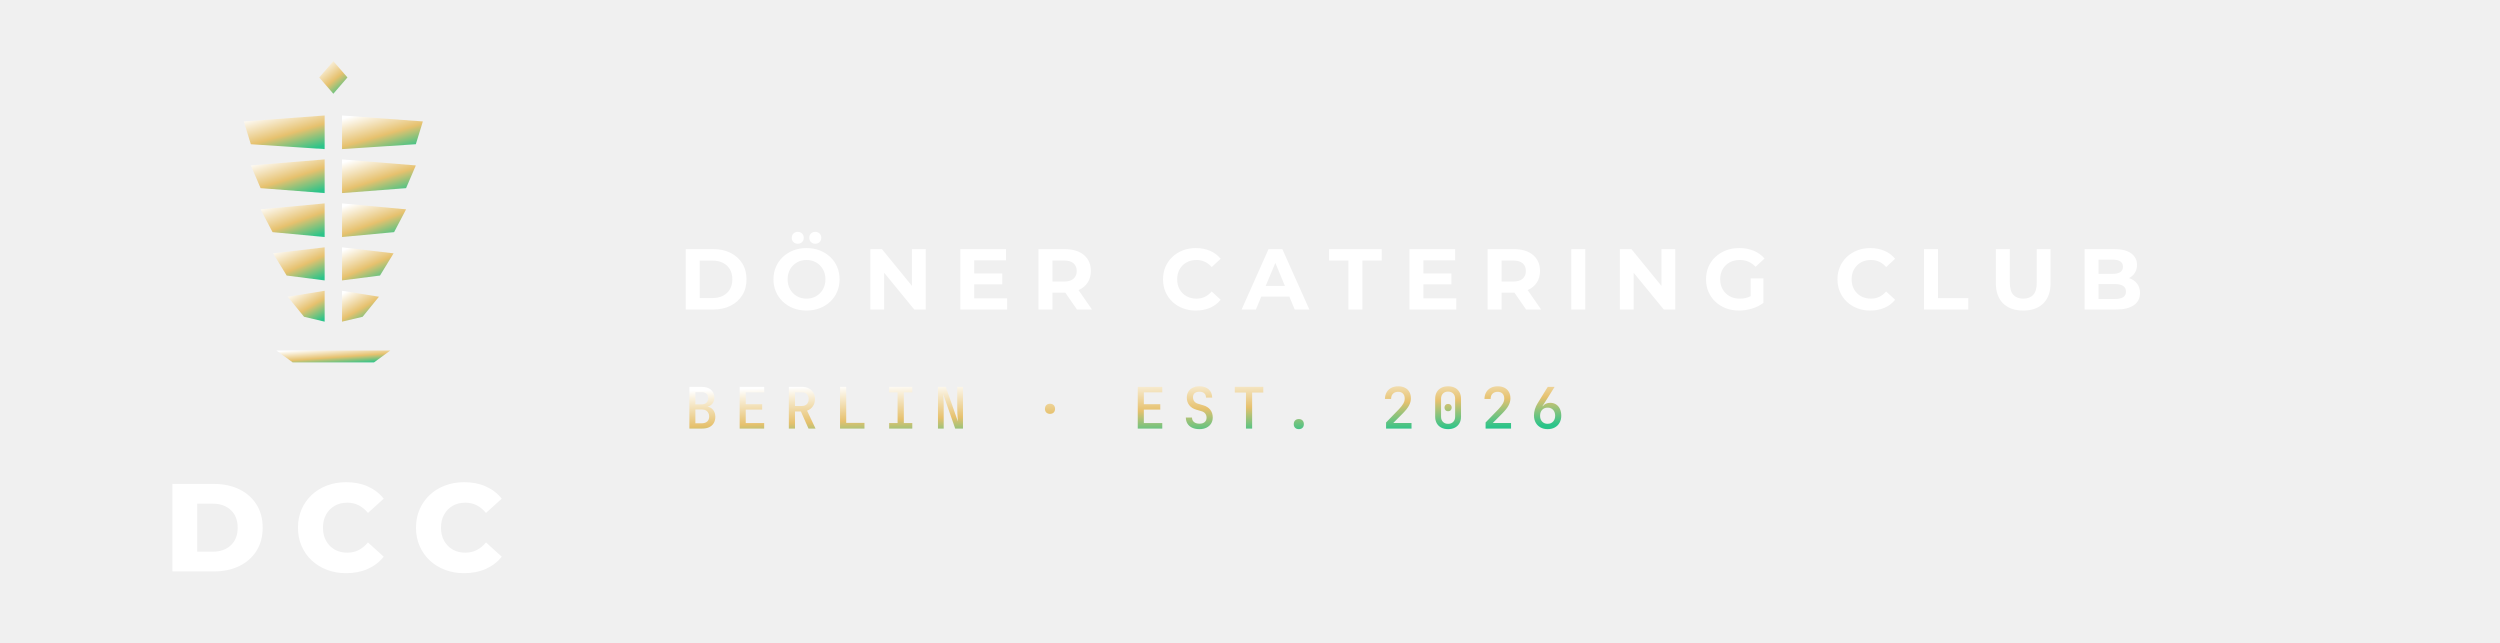
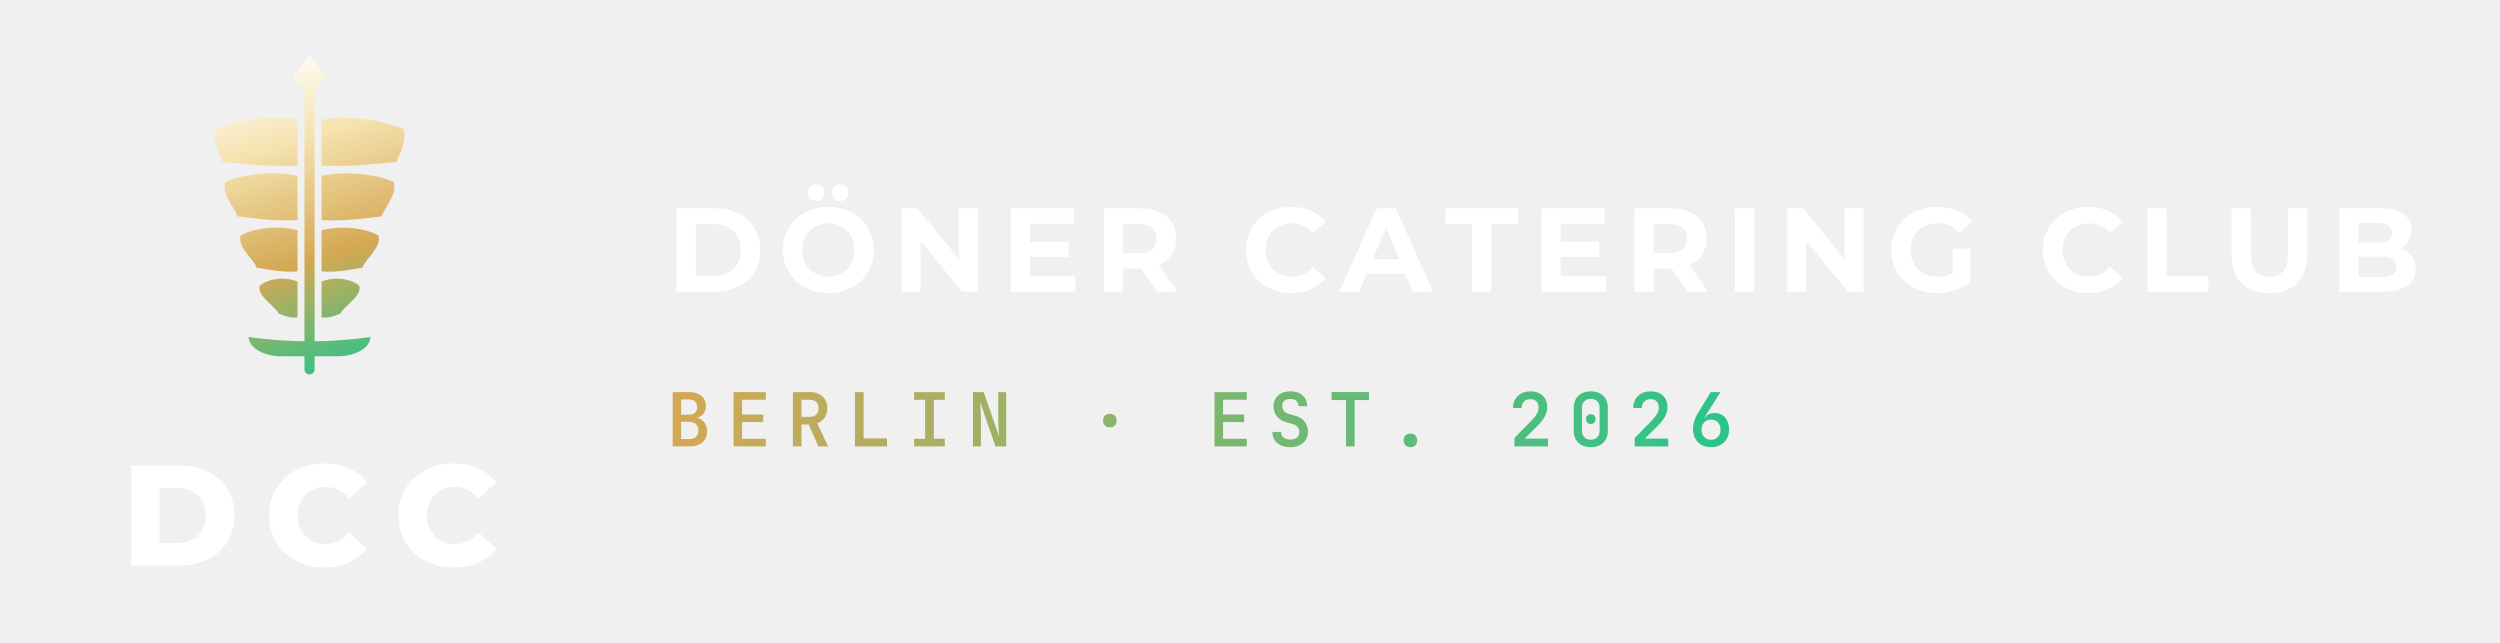
<svg xmlns="http://www.w3.org/2000/svg" viewBox="0 0 420 108" width="420" height="108" role="img" aria-label="DCC Döner Catering Club — logo-primary (light)">
  <defs>
-     <linearGradient id="dcc-spit-logo-primary-light" x1="15%" y1="0%" x2="85%" y2="100%">
+     <linearGradient id="dcc-spit-logo-primary-light" gradientUnits="userSpaceOnUse" x1="43.93" y1="9.35" x2="60.07" y2="62.27">
      <stop offset="0%" stop-color="#FFFFFF" />
-       <stop offset="56%" stop-color="#E6C16E" />
+       <stop offset="28%" stop-color="#F5E2AE" />
+       <stop offset="64%" stop-color="#D4A853" />
+       <stop offset="100%" stop-color="#2BC48A" />
+     </linearGradient>
+     <linearGradient id="dcc-spit-logo-primary-light-text" gradientUnits="userSpaceOnUse" x1="112.00" y1="0.00" x2="291.00" y2="0.00">
+       <stop offset="0%" stop-color="#D4A853" />
      <stop offset="100%" stop-color="#2BC48A" />
    </linearGradient>
  </defs>
-   <line x1="56.00" y1="13.47" x2="56.00" y2="64.07" stroke="url(#dcc-spit-logo-primary-light)" stroke-width="1.37" stroke-linecap="round" />
-   <polygon points="56.00,10.28 58.37,13.01 56.00,15.75 53.63,13.01" fill="url(#dcc-spit-logo-primary-light)" />
-   <path d="M 54.54,19.40 L 40.96,20.40 L 42.14,24.23 L 54.54,25.05 Z" fill="url(#dcc-spit-logo-primary-light)" />
-   <path d="M 57.46,19.40 L 71.04,20.40 L 69.86,24.23 L 57.46,25.05 Z" fill="url(#dcc-spit-logo-primary-light)" />
-   <path d="M 54.54,26.78 L 42.14,27.79 L 43.78,31.61 L 54.54,32.44 Z" fill="url(#dcc-spit-logo-primary-light)" />
-   <path d="M 57.46,26.78 L 69.86,27.79 L 68.22,31.61 L 57.46,32.44 Z" fill="url(#dcc-spit-logo-primary-light)" />
-   <path d="M 54.54,34.17 L 43.78,35.17 L 45.79,39.00 L 54.54,39.82 Z" fill="url(#dcc-spit-logo-primary-light)" />
-   <path d="M 57.46,34.17 L 68.22,35.17 L 66.21,39.00 L 57.46,39.82 Z" fill="url(#dcc-spit-logo-primary-light)" />
-   <path d="M 54.54,41.55 L 45.88,42.56 L 48.16,46.29 L 54.54,47.11 Z" fill="url(#dcc-spit-logo-primary-light)" />
-   <path d="M 57.46,41.55 L 66.12,42.56 L 63.84,46.29 L 57.46,47.11 Z" fill="url(#dcc-spit-logo-primary-light)" />
-   <path d="M 54.54,48.85 L 48.34,49.85 L 51.08,53.22 L 54.54,54.04 Z" fill="url(#dcc-spit-logo-primary-light)" />
-   <path d="M 57.46,48.85 L 63.66,49.85 L 60.92,53.22 L 57.46,54.04 Z" fill="url(#dcc-spit-logo-primary-light)" />
-   <path d="M 46.43,58.88 L 65.57,58.88 L 62.84,60.88 L 49.16,60.88 Z" fill="url(#dcc-spit-logo-primary-light)" />
-   <path d="M28.967 96.0V81.3H35.918Q38.354 81.3 40.202 82.203Q42.05 83.106 43.09 84.754Q44.129 86.403 44.129 88.65Q44.129 90.897 43.09 92.546Q42.05 94.194 40.202 95.097Q38.354 96.0 35.918 96.0ZM33.125 92.682H35.75Q37.619 92.682 38.774 91.611Q39.929 90.54 39.929 88.65Q39.929 86.76 38.774 85.689Q37.619 84.618 35.75 84.618H33.125ZM58.142 96.294Q56.399 96.294 54.919 95.727Q53.438 95.16 52.357 94.142Q51.275 93.123 50.666 91.727Q50.057 90.33 50.057 88.65Q50.057 86.97 50.666 85.573Q51.275 84.177 52.357 83.159Q53.438 82.14 54.919 81.573Q56.399 81.006 58.142 81.006Q60.179 81.006 61.785 81.72Q63.392 82.434 64.463 83.778L61.817 86.172Q61.124 85.332 60.263 84.891Q59.402 84.45 58.352 84.45Q57.134 84.45 56.221 84.975Q55.307 85.5 54.782 86.445Q54.257 87.39 54.257 88.65Q54.257 89.91 54.782 90.855Q55.307 91.8 56.221 92.325Q57.134 92.85 58.352 92.85Q59.402 92.85 60.263 92.409Q61.124 91.968 61.817 91.128L64.463 93.522Q63.392 94.866 61.785 95.58Q60.179 96.294 58.142 96.294ZM77.972 96.294Q76.229 96.294 74.749 95.727Q73.268 95.16 72.186 94.142Q71.105 93.123 70.496 91.727Q69.887 90.33 69.887 88.65Q69.887 86.97 70.496 85.573Q71.105 84.177 72.186 83.159Q73.268 82.14 74.749 81.573Q76.229 81.006 77.972 81.006Q80.009 81.006 81.615 81.72Q83.222 82.434 84.293 83.778L81.647 86.172Q80.954 85.332 80.093 84.891Q79.232 84.45 78.182 84.45Q76.964 84.45 76.05 84.975Q75.137 85.5 74.612 86.445Q74.087 87.39 74.087 88.65Q74.087 89.91 74.612 90.855Q75.137 91.8 76.05 92.325Q76.964 92.85 78.182 92.85Q79.232 92.85 80.093 92.409Q80.954 91.968 81.647 91.128L84.293 93.522Q83.222 94.866 81.615 95.58Q80.009 96.294 77.972 96.294Z" fill="#FFFFFF" />
-   <path d="M115.204 52.0V41.85H119.814Q121.468 41.85 122.729 42.481Q123.99 43.111 124.701 44.25Q125.412 45.388 125.412 46.925Q125.412 48.462 124.701 49.6Q123.99 50.739 122.729 51.369Q121.468 52.0 119.814 52.0ZM117.552 50.072H119.698Q120.713 50.072 121.46 49.687Q122.207 49.303 122.62 48.6Q123.034 47.897 123.034 46.925Q123.034 45.953 122.62 45.25Q122.207 44.547 121.46 44.163Q120.713 43.779 119.698 43.779H117.552ZM135.496 52.174Q134.293 52.174 133.285 51.782Q132.277 51.391 131.523 50.68Q130.769 49.97 130.356 49.013Q129.942 48.056 129.942 46.925Q129.942 45.794 130.356 44.837Q130.769 43.88 131.523 43.169Q132.277 42.459 133.285 42.068Q134.293 41.676 135.496 41.676Q136.7 41.676 137.707 42.068Q138.715 42.459 139.469 43.162Q140.223 43.865 140.636 44.83Q141.05 45.794 141.05 46.925Q141.05 48.056 140.636 49.02Q140.223 49.984 139.469 50.688Q138.715 51.391 137.707 51.782Q136.7 52.174 135.496 52.174ZM135.496 50.173Q136.395 50.173 137.113 49.76Q137.831 49.346 138.251 48.614Q138.672 47.882 138.672 46.925Q138.672 45.968 138.251 45.236Q137.831 44.504 137.113 44.09Q136.395 43.677 135.496 43.677Q134.597 43.677 133.879 44.09Q133.162 44.504 132.741 45.236Q132.321 45.968 132.321 46.925Q132.321 47.882 132.741 48.614Q133.162 49.346 133.879 49.76Q134.597 50.173 135.496 50.173ZM134.032 40.951Q133.597 40.951 133.307 40.675Q133.017 40.4 133.017 39.951Q133.017 39.501 133.307 39.226Q133.597 38.95 134.032 38.95Q134.452 38.95 134.742 39.226Q135.032 39.501 135.032 39.951Q135.032 40.4 134.742 40.675Q134.452 40.951 134.032 40.951ZM136.961 40.951Q136.54 40.951 136.25 40.675Q135.96 40.4 135.96 39.951Q135.96 39.501 136.25 39.226Q136.54 38.95 136.961 38.95Q137.396 38.95 137.686 39.226Q137.976 39.501 137.976 39.951Q137.976 40.4 137.686 40.675Q137.396 40.951 136.961 40.951ZM146.219 52.0V41.85H148.162L153.208 48.027V41.85H155.528V52.0H153.599L148.539 45.823V52.0ZM161.335 52.0V41.85H169.005V43.735H163.669V45.939H168.382V47.766H163.669V50.115H169.194V52.0ZM174.464 52.0V41.85H178.8Q180.917 41.85 182.091 42.836Q183.266 43.822 183.266 45.533Q183.266 46.664 182.722 47.483Q182.178 48.303 181.192 48.737L183.454 52.0H180.931L178.974 49.172Q178.916 49.172 178.858 49.172H176.813V52.0ZM176.813 47.302H178.727Q179.8 47.302 180.344 46.831Q180.888 46.359 180.888 45.533Q180.888 44.692 180.344 44.228Q179.8 43.764 178.727 43.764H176.813ZM200.883 52.174Q199.708 52.174 198.7 51.782Q197.693 51.391 196.953 50.688Q196.214 49.984 195.8 49.028Q195.387 48.071 195.387 46.925Q195.387 45.779 195.8 44.822Q196.214 43.865 196.96 43.162Q197.707 42.459 198.708 42.068Q199.708 41.676 200.897 41.676Q202.217 41.676 203.29 42.14Q204.363 42.604 205.073 43.474L203.565 44.866Q202.521 43.677 201.013 43.677Q200.056 43.677 199.324 44.09Q198.592 44.504 198.178 45.236Q197.765 45.968 197.765 46.925Q197.765 47.882 198.178 48.614Q198.592 49.346 199.324 49.76Q200.056 50.173 201.013 50.173Q202.521 50.173 203.565 48.969L205.073 50.361Q204.363 51.246 203.29 51.71Q202.217 52.174 200.883 52.174ZM208.589 52.0 213.113 41.85H215.433L219.972 52.0H217.507L216.608 49.825H211.895L210.996 52.0ZM212.635 48.041H215.868L214.259 44.17ZM226.533 52.0V43.764H223.285V41.85H232.13V43.764H228.882V52.0ZM236.791 52.0V41.85H244.462V43.735H239.126V45.939H243.838V47.766H239.126V50.115H244.65V52.0ZM249.921 52.0V41.85H254.256Q256.373 41.85 257.548 42.836Q258.722 43.822 258.722 45.533Q258.722 46.664 258.178 47.483Q257.635 48.303 256.649 48.737L258.911 52.0H256.388L254.43 49.172Q254.372 49.172 254.314 49.172H252.27V52.0ZM252.27 47.302H254.184Q255.257 47.302 255.8 46.831Q256.344 46.359 256.344 45.533Q256.344 44.692 255.8 44.228Q255.257 43.764 254.184 43.764H252.27ZM263.978 52.0V41.85H266.327V52.0ZM272.134 52.0V41.85H274.077L279.123 48.027V41.85H281.443V52.0H279.515L274.454 45.823V52.0ZM292.151 52.174Q290.948 52.174 289.94 51.782Q288.932 51.391 288.185 50.688Q287.439 49.984 287.025 49.028Q286.612 48.071 286.612 46.925Q286.612 45.779 287.025 44.822Q287.439 43.865 288.192 43.162Q288.947 42.459 289.962 42.068Q290.977 41.676 292.195 41.676Q293.529 41.676 294.616 42.126Q295.704 42.575 296.443 43.431L294.935 44.822Q293.848 43.677 292.311 43.677Q291.325 43.677 290.578 44.083Q289.831 44.489 289.411 45.221Q288.99 45.953 288.99 46.925Q288.99 47.867 289.411 48.607Q289.831 49.346 290.571 49.76Q291.31 50.173 292.282 50.173Q292.76 50.173 293.217 50.079Q293.674 49.984 294.109 49.752V46.766H296.255V50.883Q295.414 51.522 294.326 51.848Q293.239 52.174 292.151 52.174ZM314.19 52.174Q313.016 52.174 312.008 51.782Q311 51.391 310.261 50.688Q309.522 49.984 309.108 49.028Q308.695 48.071 308.695 46.925Q308.695 45.779 309.108 44.822Q309.522 43.865 310.268 43.162Q311.015 42.459 312.015 42.068Q313.016 41.676 314.205 41.676Q315.524 41.676 316.597 42.14Q317.671 42.604 318.381 43.474L316.873 44.866Q315.829 43.677 314.321 43.677Q313.364 43.677 312.632 44.09Q311.899 44.504 311.486 45.236Q311.073 45.968 311.073 46.925Q311.073 47.882 311.486 48.614Q311.899 49.346 312.632 49.76Q313.364 50.173 314.321 50.173Q315.829 50.173 316.873 48.969L318.381 50.361Q317.671 51.246 316.597 51.71Q315.524 52.174 314.19 52.174ZM323.231 52.0V41.85H325.58V50.086H330.67V52.0ZM339.899 52.174Q337.738 52.174 336.52 50.971Q335.302 49.767 335.302 47.534V41.85H337.651V47.447Q337.651 48.897 338.246 49.535Q338.84 50.173 339.913 50.173Q340.986 50.173 341.581 49.535Q342.175 48.897 342.175 47.447V41.85H344.495V47.534Q344.495 49.767 343.277 50.971Q342.059 52.174 339.899 52.174ZM350.215 52.0V41.85H355.174Q357.088 41.85 358.052 42.575Q359.017 43.3 359.017 44.489Q359.017 45.258 358.661 45.823Q358.306 46.389 357.683 46.722Q358.524 46.998 359.024 47.636Q359.524 48.273 359.524 49.23Q359.524 50.535 358.495 51.268Q357.465 52.0 355.464 52.0ZM352.55 50.231H355.29Q356.204 50.231 356.682 49.934Q357.161 49.636 357.161 48.984Q357.161 47.722 355.29 47.722H352.55ZM352.55 46.011H354.884Q356.653 46.011 356.653 44.808Q356.653 43.619 354.884 43.619H352.55Z" fill="#FFFFFF" />
-   <path d="M115.815 72.0V64.992H117.883Q118.875 64.992 119.444 65.473Q120.014 65.955 120.014 66.801Q120.014 67.276 119.808 67.628Q119.602 67.98 119.236 68.172Q118.869 68.364 118.379 68.357V68.265Q118.91 68.255 119.312 68.464Q119.715 68.674 119.944 69.072Q120.174 69.47 120.174 70.028Q120.174 70.629 119.912 71.075Q119.649 71.521 119.165 71.76Q118.682 72.0 118.01 72.0ZM116.824 71.107H117.925Q118.489 71.107 118.815 70.807Q119.141 70.507 119.141 69.985Q119.141 69.449 118.815 69.121Q118.489 68.793 117.925 68.793H116.824ZM116.824 67.929H117.871Q118.386 67.929 118.684 67.653Q118.981 67.377 118.981 66.905Q118.981 66.431 118.687 66.158Q118.394 65.885 117.877 65.885H116.824ZM124.262 72.0V64.992H128.381V65.912H125.284V67.903H128.045V68.816H125.284V71.08H128.381V72.0ZM132.525 72.0V64.992H134.721Q135.382 64.992 135.876 65.248Q136.369 65.504 136.641 65.964Q136.914 66.423 136.914 67.043Q136.914 67.744 136.556 68.262Q136.197 68.779 135.584 68.986L137.01 72.0H135.828L134.547 69.122H133.559V72.0ZM133.559 68.203H134.721Q135.241 68.203 135.549 67.893Q135.857 67.582 135.857 67.063Q135.857 66.531 135.549 66.221Q135.241 65.911 134.721 65.911H133.559ZM141.126 72.0V64.992H142.163V71.046H145.23V72.0ZM149.376 72.0V71.075H150.795V65.917H149.376V64.992H153.264V65.917H151.845V71.075H153.264V72.0ZM157.578 72.0V64.992H158.888L160.931 70.819Q160.909 70.545 160.88 70.16Q160.852 69.775 160.835 69.363Q160.818 68.951 160.818 68.611V64.992H161.782V72.0H160.472L158.442 66.173Q158.464 66.426 158.486 66.798Q158.508 67.17 158.525 67.572Q158.542 67.974 158.542 68.323V72.0ZM176.4 69.527Q176.012 69.527 175.782 69.3Q175.551 69.073 175.551 68.692Q175.551 68.294 175.782 68.062Q176.012 67.83 176.4 67.83Q176.791 67.83 177.02 68.062Q177.249 68.294 177.249 68.692Q177.249 69.073 177.02 69.3Q176.791 69.527 176.4 69.527ZM191.142 72.0V64.992H195.261V65.912H192.164V67.903H194.925V68.816H192.164V71.08H195.261V72.0ZM201.507 72.096Q200.801 72.096 200.291 71.86Q199.781 71.624 199.503 71.186Q199.226 70.748 199.219 70.147H200.256Q200.256 70.623 200.59 70.9Q200.924 71.177 201.516 71.177Q202.074 71.177 202.389 70.908Q202.704 70.64 202.704 70.164Q202.704 69.776 202.488 69.488Q202.273 69.2 201.874 69.089L200.995 68.832Q200.223 68.614 199.803 68.08Q199.382 67.546 199.382 66.807Q199.382 66.227 199.645 65.797Q199.908 65.368 200.387 65.129Q200.865 64.889 201.515 64.889Q202.482 64.889 203.061 65.409Q203.639 65.928 203.646 66.797H202.609Q202.609 66.333 202.32 66.071Q202.031 65.808 201.502 65.808Q200.988 65.808 200.704 66.052Q200.419 66.297 200.419 66.736Q200.419 67.131 200.634 67.417Q200.848 67.704 201.249 67.821L202.145 68.088Q202.915 68.306 203.328 68.841Q203.741 69.376 203.741 70.13Q203.741 70.717 203.462 71.161Q203.183 71.604 202.681 71.85Q202.179 72.096 201.507 72.096ZM209.322 72.0V65.94H207.445V64.985H212.235V65.94H210.358V72.0ZM218.2 72.096Q217.812 72.096 217.582 71.869Q217.351 71.642 217.351 71.261Q217.351 70.863 217.582 70.631Q217.812 70.399 218.2 70.399Q218.591 70.399 218.82 70.631Q219.049 70.863 219.049 71.261Q219.049 71.642 218.82 71.869Q218.591 72.096 218.2 72.096ZM232.86 72.0V70.976L235.027 68.738Q235.528 68.213 235.761 67.796Q235.995 67.379 235.995 66.968Q235.995 66.431 235.702 66.127Q235.41 65.822 234.902 65.822Q234.342 65.822 234.023 66.141Q233.705 66.459 233.705 67.018H232.668Q232.681 66.367 232.961 65.89Q233.24 65.412 233.741 65.154Q234.241 64.896 234.91 64.896Q235.558 64.896 236.036 65.144Q236.513 65.391 236.772 65.843Q237.032 66.294 237.032 66.915Q237.032 67.536 236.709 68.133Q236.387 68.73 235.661 69.459L234.071 71.06H237.136V72.0ZM243.281 72.096Q242.62 72.096 242.131 71.839Q241.643 71.581 241.377 71.113Q241.11 70.645 241.11 70.018V66.974Q241.11 66.341 241.377 65.875Q241.643 65.41 242.131 65.153Q242.619 64.896 243.28 64.896Q243.95 64.896 244.433 65.153Q244.917 65.41 245.183 65.875Q245.45 66.341 245.45 66.974V70.018Q245.45 70.645 245.183 71.113Q244.917 71.581 244.43 71.839Q243.943 72.096 243.281 72.096ZM243.281 71.204Q243.819 71.204 244.14 70.876Q244.462 70.548 244.462 70.018V66.974Q244.462 66.444 244.14 66.116Q243.819 65.788 243.28 65.788Q242.741 65.788 242.42 66.116Q242.098 66.444 242.098 66.974V70.018Q242.098 70.548 242.421 70.876Q242.744 71.204 243.281 71.204ZM243.281 69.091Q243.009 69.091 242.842 68.92Q242.675 68.748 242.675 68.466Q242.675 68.194 242.842 68.028Q243.008 67.862 243.281 67.862Q243.554 67.862 243.719 68.028Q243.885 68.194 243.885 68.466Q243.885 68.748 243.719 68.919Q243.553 69.091 243.281 69.091ZM249.58 72.0V70.976L251.747 68.738Q252.248 68.213 252.481 67.796Q252.715 67.379 252.715 66.968Q252.715 66.431 252.422 66.127Q252.13 65.822 251.622 65.822Q251.062 65.822 250.743 66.141Q250.425 66.459 250.425 67.018H249.388Q249.401 66.367 249.681 65.89Q249.96 65.412 250.461 65.154Q250.961 64.896 251.63 64.896Q252.278 64.896 252.756 65.144Q253.233 65.391 253.492 65.843Q253.752 66.294 253.752 66.915Q253.752 67.536 253.429 68.133Q253.107 68.73 252.381 69.459L250.791 71.06H253.856V72.0ZM260.007 72.096Q259.316 72.096 258.798 71.807Q258.281 71.518 257.994 70.998Q257.707 70.478 257.707 69.791Q257.707 69.277 257.865 68.75Q258.024 68.222 258.322 67.746L260.024 64.992H261.177L259.147 68.22L259.194 68.251Q259.385 67.971 259.706 67.821Q260.027 67.671 260.426 67.671Q260.994 67.671 261.413 67.939Q261.833 68.206 262.063 68.691Q262.293 69.177 262.293 69.837Q262.293 70.512 262.006 71.021Q261.719 71.53 261.209 71.813Q260.7 72.096 260.007 72.096ZM260 71.198Q260.571 71.198 260.92 70.827Q261.268 70.455 261.268 69.843Q261.268 69.228 260.92 68.855Q260.572 68.482 260 68.482Q259.429 68.482 259.08 68.855Q258.732 69.228 258.732 69.843Q258.732 70.455 259.08 70.827Q259.428 71.198 260 71.198Z" fill="url(#dcc-spit-logo-primary-light)" />
+   <rect x="51.15" y="14.46" width="1.70" height="48.44" rx="0.85" fill="url(#dcc-spit-logo-primary-light)" />
+   <path d="M 52.00,9.35 Q 53.97,11.77 54.87,12.93 Q 53.97,14.10 52.00,16.25 Q 50.03,14.10 49.13,12.93 Q 50.03,11.77 52.00,9.35 Z" fill="url(#dcc-spit-logo-primary-light)" />
+   <path d="M 49.98,20.11 C 43.79,19.03 37.86,20.92 36.21,21.73 C 35.63,23.69 36.88,25.77 37.38,27.20 C 40.53,27.51 45.57,28.05 49.98,27.82 Z" fill="url(#dcc-spit-logo-primary-light)" />
+   <path d="M 54.02,20.11 C 60.21,19.03 66.14,20.92 67.79,21.73 C 68.37,23.69 67.12,25.77 66.62,27.20 C 63.47,27.51 58.43,28.05 54.02,27.82 Z" fill="url(#dcc-spit-logo-primary-light)" />
+   <path d="M 49.98,29.53 C 44.51,28.45 39.29,29.80 37.83,30.61 C 37.24,32.67 39.40,34.85 39.89,36.35 C 42.41,36.66 46.45,37.20 49.98,36.98 Z" fill="url(#dcc-spit-logo-primary-light)" />
+   <path d="M 54.02,29.53 C 59.49,28.45 64.71,29.80 66.17,30.61 C 66.76,32.67 64.60,34.85 64.11,36.35 C 61.59,36.66 57.55,37.20 54.02,36.98 Z" fill="url(#dcc-spit-logo-primary-light)" />
+   <path d="M 49.98,38.68 C 45.68,37.60 41.57,38.77 40.43,39.58 C 39.84,41.51 42.63,43.56 43.12,44.96 C 44.83,45.27 47.58,45.81 49.98,45.59 Z" fill="url(#dcc-spit-logo-primary-light)" />
+   <path d="M 54.02,38.68 C 58.32,37.60 62.43,38.77 63.57,39.58 C 64.16,41.51 61.37,43.56 60.88,44.96 C 59.17,45.27 56.42,45.81 54.02,45.59 Z" fill="url(#dcc-spit-logo-primary-light)" />
+   <path d="M 49.98,47.29 C 47.14,46.21 44.42,47.20 43.66,48.01 C 43.07,49.69 46.30,51.46 46.80,52.67 C 47.59,52.99 48.87,53.53 49.98,53.30 Z" fill="url(#dcc-spit-logo-primary-light)" />
+   <path d="M 54.02,47.29 C 56.86,46.21 59.58,47.20 60.34,48.01 C 60.93,49.69 57.70,51.46 57.20,52.67 C 56.41,52.99 55.13,53.53 54.02,53.30 Z" fill="url(#dcc-spit-logo-primary-light)" />
+   <path d="M 41.77,56.62 Q 52.00,58.06 62.23,56.62 C 62.23,58.50 59.54,59.85 56.84,59.85 L 47.16,59.85 C 44.46,59.85 41.77,58.50 41.77,56.62 Z" fill="url(#dcc-spit-logo-primary-light)" />
+   <path d="M22.048 95.0V78.2H29.992Q32.776 78.2 34.888 79.232Q37.0 80.264 38.188 82.148Q39.376 84.032 39.376 86.6Q39.376 89.168 38.188 91.052Q37.0 92.936 34.888 93.968Q32.776 95.0 29.992 95.0ZM26.8 91.208H29.8Q31.936 91.208 33.256 89.984Q34.576 88.76 34.576 86.6Q34.576 84.44 33.256 83.216Q31.936 81.992 29.8 81.992H26.8ZM54.448 95.336Q52.456 95.336 50.764 94.688Q49.072 94.04 47.836 92.876Q46.6 91.712 45.904 90.116Q45.208 88.52 45.208 86.6Q45.208 84.68 45.904 83.084Q46.6 81.488 47.836 80.324Q49.072 79.16 50.764 78.512Q52.456 77.864 54.448 77.864Q56.776 77.864 58.612 78.68Q60.448 79.496 61.672 81.032L58.648 83.768Q57.856 82.808 56.872 82.304Q55.888 81.8 54.688 81.8Q53.296 81.8 52.252 82.4Q51.208 83.0 50.608 84.08Q50.008 85.16 50.008 86.6Q50.008 88.04 50.608 89.12Q51.208 90.2 52.252 90.8Q53.296 91.4 54.688 91.4Q55.888 91.4 56.872 90.896Q57.856 90.392 58.648 89.432L61.672 92.168Q60.448 93.704 58.612 94.52Q56.776 95.336 54.448 95.336ZM76.168 95.336Q74.176 95.336 72.484 94.688Q70.792 94.04 69.556 92.876Q68.32 91.712 67.624 90.116Q66.928 88.52 66.928 86.6Q66.928 84.68 67.624 83.084Q68.32 81.488 69.556 80.324Q70.792 79.16 72.484 78.512Q74.176 77.864 76.168 77.864Q78.496 77.864 80.332 78.68Q82.168 79.496 83.392 81.032L80.368 83.768Q79.576 82.808 78.592 82.304Q77.608 81.8 76.408 81.8Q75.016 81.8 73.972 82.4Q72.928 83.0 72.328 84.08Q71.728 85.16 71.728 86.6Q71.728 88.04 72.328 89.12Q72.928 90.2 73.972 90.8Q75.016 91.4 76.408 91.4Q77.608 91.4 78.592 90.896Q79.576 90.392 80.368 89.432L83.392 92.168Q82.168 93.704 80.332 94.52Q78.496 95.336 76.168 95.336Z" fill="#FFFFFF" />
+   <path d="M113.66 49.0V35.0H120.02Q122.3 35.0 124.04 35.87Q125.78 36.74 126.76 38.31Q127.74 39.88 127.74 42.0Q127.74 44.12 126.76 45.69Q125.78 47.26 124.04 48.13Q122.3 49.0 120.02 49.0ZM116.9 46.34H119.86Q121.26 46.34 122.29 45.81Q123.32 45.28 123.89 44.31Q124.46 43.34 124.46 42.0Q124.46 40.66 123.89 39.69Q123.32 38.72 122.29 38.19Q121.26 37.66 119.86 37.66H116.9ZM139.16 49.24Q137.5 49.24 136.11 48.7Q134.72 48.16 133.68 47.18Q132.64 46.2 132.07 44.88Q131.5 43.56 131.5 42.0Q131.5 40.44 132.07 39.12Q132.64 37.8 133.68 36.82Q134.72 35.84 136.11 35.3Q137.5 34.76 139.16 34.76Q140.82 34.76 142.21 35.3Q143.6 35.84 144.64 36.81Q145.68 37.78 146.25 39.11Q146.82 40.44 146.82 42.0Q146.82 43.56 146.25 44.89Q145.68 46.22 144.64 47.19Q143.6 48.16 142.21 48.7Q140.82 49.24 139.16 49.24ZM139.16 46.48Q140.4 46.48 141.39 45.91Q142.38 45.34 142.96 44.33Q143.54 43.32 143.54 42.0Q143.54 40.68 142.96 39.67Q142.38 38.66 141.39 38.09Q140.4 37.52 139.16 37.52Q137.92 37.52 136.93 38.09Q135.94 38.66 135.36 39.67Q134.78 40.68 134.78 42.0Q134.78 43.32 135.36 44.33Q135.94 45.34 136.93 45.91Q137.92 46.48 139.16 46.48ZM137.14 33.76Q136.54 33.76 136.14 33.38Q135.74 33.0 135.74 32.38Q135.74 31.76 136.14 31.38Q136.54 31.0 137.14 31.0Q137.72 31.0 138.12 31.38Q138.52 31.76 138.52 32.38Q138.52 33.0 138.12 33.38Q137.72 33.76 137.14 33.76ZM141.18 33.76Q140.6 33.76 140.2 33.38Q139.8 33.0 139.8 32.38Q139.8 31.76 140.2 31.38Q140.6 31.0 141.18 31.0Q141.78 31.0 142.18 31.38Q142.58 31.76 142.58 32.38Q142.58 33.0 142.18 33.38Q141.78 33.76 141.18 33.76ZM151.46 49.0V35.0H154.14L161.1 43.52V35.0H164.3V49.0H161.64L154.66 40.48V49.0ZM169.82 49.0V35.0H180.4V37.6H173.04V40.64H179.54V43.16H173.04V46.4H180.66V49.0ZM185.44 49.0V35.0H191.42Q194.34 35.0 195.96 36.36Q197.58 37.72 197.58 40.08Q197.58 41.64 196.83 42.77Q196.08 43.9 194.72 44.5L197.84 49.0H194.36L191.66 45.1Q191.58 45.1 191.5 45.1H188.68V49.0ZM188.68 42.52H191.32Q192.8 42.52 193.55 41.87Q194.3 41.22 194.3 40.08Q194.3 38.92 193.55 38.28Q192.8 37.64 191.32 37.64H188.68ZM216.9 49.24Q215.28 49.24 213.89 48.7Q212.5 48.16 211.48 47.19Q210.46 46.22 209.89 44.9Q209.32 43.58 209.32 42.0Q209.32 40.42 209.89 39.1Q210.46 37.78 211.49 36.81Q212.52 35.84 213.9 35.3Q215.28 34.76 216.92 34.76Q218.74 34.76 220.22 35.4Q221.7 36.04 222.68 37.24L220.6 39.16Q219.16 37.52 217.08 37.52Q215.76 37.52 214.75 38.09Q213.74 38.66 213.17 39.67Q212.6 40.68 212.6 42.0Q212.6 43.32 213.17 44.33Q213.74 45.34 214.75 45.91Q215.76 46.48 217.08 46.48Q219.16 46.48 220.6 44.82L222.68 46.74Q221.7 47.96 220.22 48.6Q218.74 49.24 216.9 49.24ZM225.04 49.0 231.28 35.0H234.48L240.74 49.0H237.34L236.1 46.0H229.6L228.36 49.0ZM230.62 43.54H235.08L232.86 38.2ZM247.3 49.0V37.64H242.82V35.0H255.02V37.64H250.54V49.0ZM258.96 49.0V35.0H269.54V37.6H262.18V40.64H268.68V43.16H262.18V46.4H269.8V49.0ZM274.58 49.0V35.0H280.56Q283.48 35.0 285.1 36.36Q286.72 37.72 286.72 40.08Q286.72 41.64 285.97 42.77Q285.22 43.9 283.86 44.5L286.98 49.0H283.5L280.8 45.1Q280.72 45.1 280.64 45.1H277.82V49.0ZM277.82 42.52H280.46Q281.94 42.52 282.69 41.87Q283.44 41.22 283.44 40.08Q283.44 38.92 282.69 38.28Q281.94 37.64 280.46 37.64H277.82ZM291.48 49.0V35.0H294.72V49.0ZM300.24 49.0V35.0H302.92L309.88 43.52V35.0H313.08V49.0H310.42L303.44 40.48V49.0ZM325.36 49.24Q323.7 49.24 322.31 48.7Q320.92 48.16 319.89 47.19Q318.86 46.22 318.29 44.9Q317.72 43.58 317.72 42.0Q317.72 40.42 318.29 39.1Q318.86 37.78 319.9 36.81Q320.94 35.84 322.34 35.3Q323.74 34.76 325.42 34.76Q327.26 34.76 328.76 35.38Q330.26 36.0 331.28 37.18L329.2 39.1Q327.7 37.52 325.58 37.52Q324.22 37.52 323.19 38.08Q322.16 38.64 321.58 39.65Q321 40.66 321 42.0Q321 43.3 321.58 44.32Q322.16 45.34 323.18 45.91Q324.2 46.48 325.54 46.48Q326.2 46.48 326.83 46.35Q327.46 46.22 328.06 45.9V41.78H331.02V47.46Q329.86 48.34 328.36 48.79Q326.86 49.24 325.36 49.24ZM350.78 49.24Q349.16 49.24 347.77 48.7Q346.38 48.16 345.36 47.19Q344.34 46.22 343.77 44.9Q343.2 43.58 343.2 42.0Q343.2 40.42 343.77 39.1Q344.34 37.78 345.37 36.81Q346.4 35.84 347.78 35.3Q349.16 34.76 350.8 34.76Q352.62 34.76 354.1 35.4Q355.58 36.04 356.56 37.24L354.48 39.16Q353.04 37.52 350.96 37.52Q349.64 37.52 348.63 38.09Q347.62 38.66 347.05 39.67Q346.48 40.68 346.48 42.0Q346.48 43.32 347.05 44.33Q347.62 45.34 348.63 45.91Q349.64 46.48 350.96 46.48Q353.04 46.48 354.48 44.82L356.56 46.74Q355.58 47.96 354.1 48.6Q352.62 49.24 350.78 49.24ZM360.76 49.0V35.0H364V46.36H371.02V49.0ZM381.26 49.24Q378.28 49.24 376.6 47.58Q374.92 45.92 374.92 42.84V35.0H378.16V42.72Q378.16 44.72 378.98 45.6Q379.8 46.48 381.28 46.48Q382.76 46.48 383.58 45.6Q384.4 44.72 384.4 42.72V35.0H387.6V42.84Q387.6 45.92 385.92 47.58Q384.24 49.24 381.26 49.24ZM393 49.0V35.0H399.84Q402.48 35.0 403.81 36.0Q405.14 37.0 405.14 38.64Q405.14 39.7 404.65 40.48Q404.16 41.26 403.3 41.72Q404.46 42.1 405.15 42.98Q405.84 43.86 405.84 45.18Q405.84 46.98 404.42 47.99Q403 49.0 400.24 49.0ZM396.22 46.56H400Q401.26 46.56 401.92 46.15Q402.58 45.74 402.58 44.84Q402.58 43.1 400 43.1H396.22ZM396.22 40.74H399.44Q401.88 40.74 401.88 39.08Q401.88 37.44 399.44 37.44H396.22Z" fill="#FFFFFF" />
+   <path d="M113.013 75.0V65.875H115.756Q117.066 65.875 117.825 66.503Q118.584 67.131 118.584 68.227Q118.584 68.843 118.313 69.299Q118.042 69.754 117.567 70.004Q117.091 70.254 116.471 70.248V70.159Q117.146 70.147 117.667 70.412Q118.187 70.678 118.489 71.188Q118.791 71.697 118.791 72.418Q118.791 73.204 118.441 73.788Q118.091 74.371 117.447 74.685Q116.803 75.0 115.91 75.0ZM114.428 73.766H115.807Q116.515 73.766 116.925 73.389Q117.335 73.012 117.335 72.353Q117.335 71.681 116.925 71.273Q116.515 70.865 115.807 70.865H114.428ZM114.428 69.668H115.74Q116.384 69.668 116.756 69.323Q117.129 68.977 117.129 68.386Q117.129 67.79 116.76 67.449Q116.392 67.109 115.744 67.109H114.428ZM123.239 75.0V65.875H128.655V67.154H124.673V69.636H128.218V70.909H124.673V73.721H128.655V75.0ZM133.201 75.0V65.875H136.075Q136.96 65.875 137.617 66.209Q138.273 66.543 138.636 67.147Q138.998 67.751 138.998 68.566Q138.998 69.475 138.539 70.154Q138.08 70.833 137.294 71.111L139.123 75.0H137.483L135.855 71.313H134.652V75.0ZM134.652 70.03H136.075Q136.742 70.03 137.131 69.644Q137.52 69.258 137.52 68.605Q137.52 67.934 137.131 67.546Q136.742 67.159 136.075 67.159H134.652ZM143.627 75.0V65.875H145.084V73.654H149.015V75.0ZM153.574 75.0V73.709H155.415V67.166H153.574V65.875H158.726V67.166H156.885V73.709H158.726V75.0ZM163.459 75.0V65.875H165.263L167.863 73.356Q167.832 72.977 167.793 72.454Q167.753 71.931 167.729 71.381Q167.705 70.83 167.705 70.392V65.875H169.041V75.0H167.237L164.655 67.519Q164.686 67.864 164.716 68.361Q164.747 68.859 164.771 69.39Q164.795 69.921 164.795 70.373V75.0ZM186.45 71.794Q185.931 71.794 185.622 71.489Q185.313 71.183 185.313 70.671Q185.313 70.139 185.622 69.83Q185.931 69.52 186.45 69.52Q186.975 69.52 187.281 69.83Q187.587 70.139 187.587 70.671Q187.587 71.183 187.281 71.489Q186.975 71.794 186.45 71.794ZM204.039 75.0V65.875H209.455V67.154H205.473V69.636H209.018V70.909H205.473V73.721H209.455V75.0ZM216.778 75.125Q215.85 75.125 215.176 74.814Q214.502 74.503 214.135 73.929Q213.769 73.356 213.762 72.57H215.219Q215.219 73.158 215.638 73.5Q216.057 73.841 216.794 73.841Q217.493 73.841 217.887 73.509Q218.281 73.177 218.281 72.589Q218.281 72.106 218.007 71.748Q217.733 71.391 217.227 71.256L216.128 70.946Q215.091 70.664 214.523 69.959Q213.956 69.253 213.956 68.269Q213.956 67.504 214.304 66.938Q214.652 66.372 215.285 66.058Q215.918 65.743 216.781 65.743Q218.069 65.743 218.836 66.423Q219.602 67.103 219.609 68.243H218.152Q218.152 67.673 217.79 67.35Q217.428 67.027 216.763 67.027Q216.121 67.027 215.767 67.33Q215.413 67.633 215.413 68.18Q215.413 68.671 215.683 69.025Q215.952 69.38 216.454 69.521L217.582 69.844Q218.628 70.126 219.183 70.827Q219.738 71.529 219.738 72.536Q219.738 73.309 219.369 73.893Q219 74.478 218.335 74.801Q217.671 75.125 216.778 75.125ZM226.122 75.0V67.214H223.705V65.868H229.995V67.214H227.578V75.0ZM236.95 75.125Q236.431 75.125 236.122 74.82Q235.813 74.514 235.813 74.002Q235.813 73.47 236.122 73.16Q236.431 72.851 236.95 72.851Q237.475 72.851 237.781 73.16Q238.087 73.47 238.087 74.002Q238.087 74.514 237.781 74.82Q237.475 75.125 236.95 75.125ZM254.428 75.0V73.579L257.266 70.688Q257.89 70.042 258.184 69.523Q258.479 69.004 258.479 68.476Q258.479 67.808 258.115 67.431Q257.752 67.054 257.121 67.054Q256.426 67.054 256.031 67.452Q255.635 67.849 255.635 68.548H254.178Q254.192 67.69 254.56 67.062Q254.927 66.433 255.589 66.092Q256.25 65.75 257.137 65.75Q257.99 65.75 258.619 66.074Q259.247 66.399 259.591 66.986Q259.936 67.574 259.936 68.381Q259.936 69.205 259.512 69.99Q259.089 70.775 258.14 71.711L256.155 73.682H260.064V75.0ZM267.253 75.125Q266.379 75.125 265.736 74.788Q265.092 74.451 264.741 73.84Q264.389 73.229 264.389 72.41V68.465Q264.389 67.64 264.74 67.031Q265.091 66.422 265.735 66.086Q266.378 65.75 267.249 65.75Q268.133 65.75 268.771 66.086Q269.408 66.422 269.759 67.031Q270.111 67.64 270.111 68.465V72.41Q270.111 73.229 269.759 73.84Q269.408 74.451 268.767 74.788Q268.126 75.125 267.253 75.125ZM267.253 73.869Q267.928 73.869 268.329 73.468Q268.73 73.067 268.73 72.41V68.465Q268.73 67.808 268.329 67.407Q267.928 67.006 267.25 67.006Q266.572 67.006 266.171 67.407Q265.77 67.808 265.77 68.465V72.41Q265.77 73.067 266.174 73.468Q266.577 73.869 267.253 73.869ZM267.252 71.23Q266.89 71.23 266.668 71.002Q266.445 70.774 266.445 70.398Q266.445 70.035 266.667 69.815Q266.889 69.595 267.252 69.595Q267.615 69.595 267.835 69.815Q268.055 70.036 268.055 70.397Q268.055 70.772 267.834 71.001Q267.613 71.23 267.252 71.23ZM274.628 75.0V73.579L277.466 70.688Q278.09 70.042 278.384 69.523Q278.679 69.004 278.679 68.476Q278.679 67.808 278.315 67.431Q277.952 67.054 277.321 67.054Q276.626 67.054 276.231 67.452Q275.835 67.849 275.835 68.548H274.378Q274.392 67.69 274.76 67.062Q275.127 66.433 275.789 66.092Q276.45 65.75 277.337 65.75Q278.19 65.75 278.819 66.074Q279.447 66.399 279.791 66.986Q280.136 67.574 280.136 68.381Q280.136 69.205 279.712 69.99Q279.289 70.775 278.34 71.711L276.355 73.682H280.264V75.0ZM287.457 75.125Q286.547 75.125 285.864 74.745Q285.181 74.365 284.802 73.681Q284.423 72.997 284.423 72.093Q284.423 71.434 284.636 70.735Q284.849 70.037 285.236 69.413L287.419 65.875H289.04L286.369 70.102L286.436 70.145Q286.69 69.773 287.111 69.575Q287.532 69.376 288.055 69.376Q288.788 69.376 289.333 69.723Q289.877 70.071 290.177 70.7Q290.477 71.329 290.477 72.182Q290.477 73.062 290.098 73.725Q289.719 74.388 289.046 74.756Q288.372 75.125 287.457 75.125ZM287.45 73.876Q288.167 73.876 288.605 73.415Q289.042 72.953 289.042 72.193Q289.042 71.428 288.605 70.963Q288.168 70.499 287.45 70.499Q286.733 70.499 286.295 70.963Q285.858 71.428 285.858 72.193Q285.858 72.953 286.295 73.415Q286.732 73.876 287.45 73.876Z" fill="url(#dcc-spit-logo-primary-light-text)" />
</svg>
